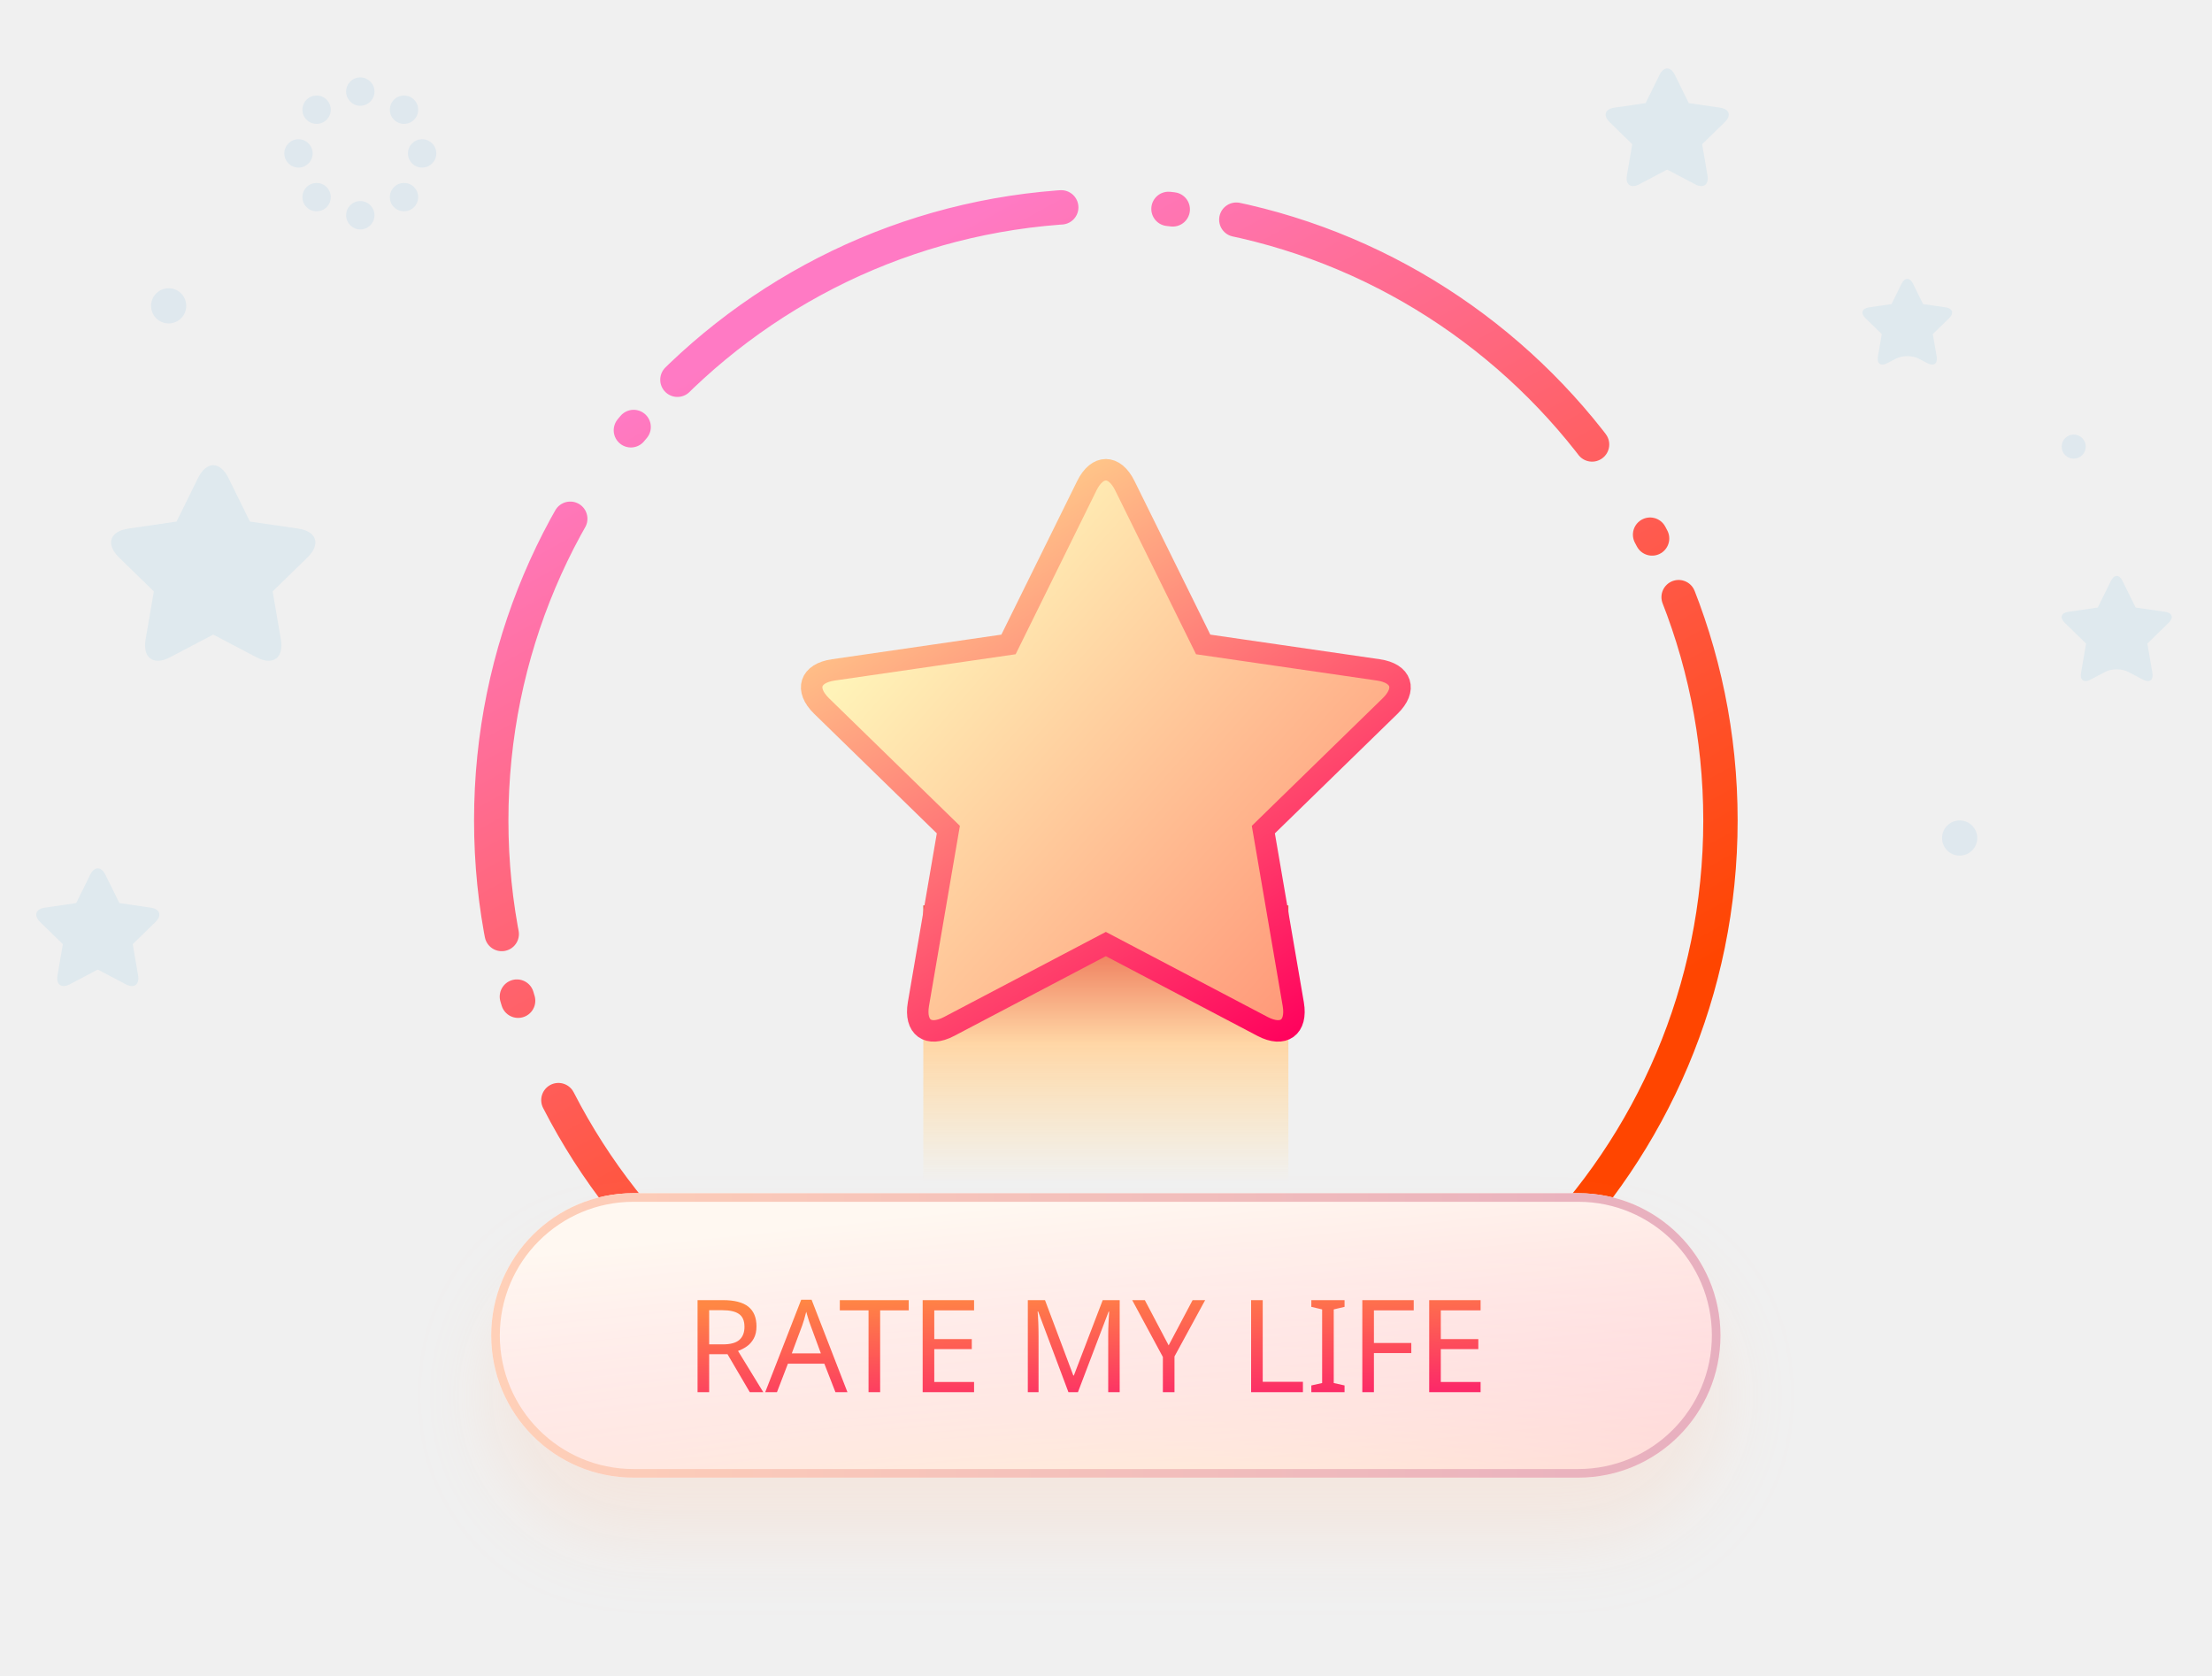
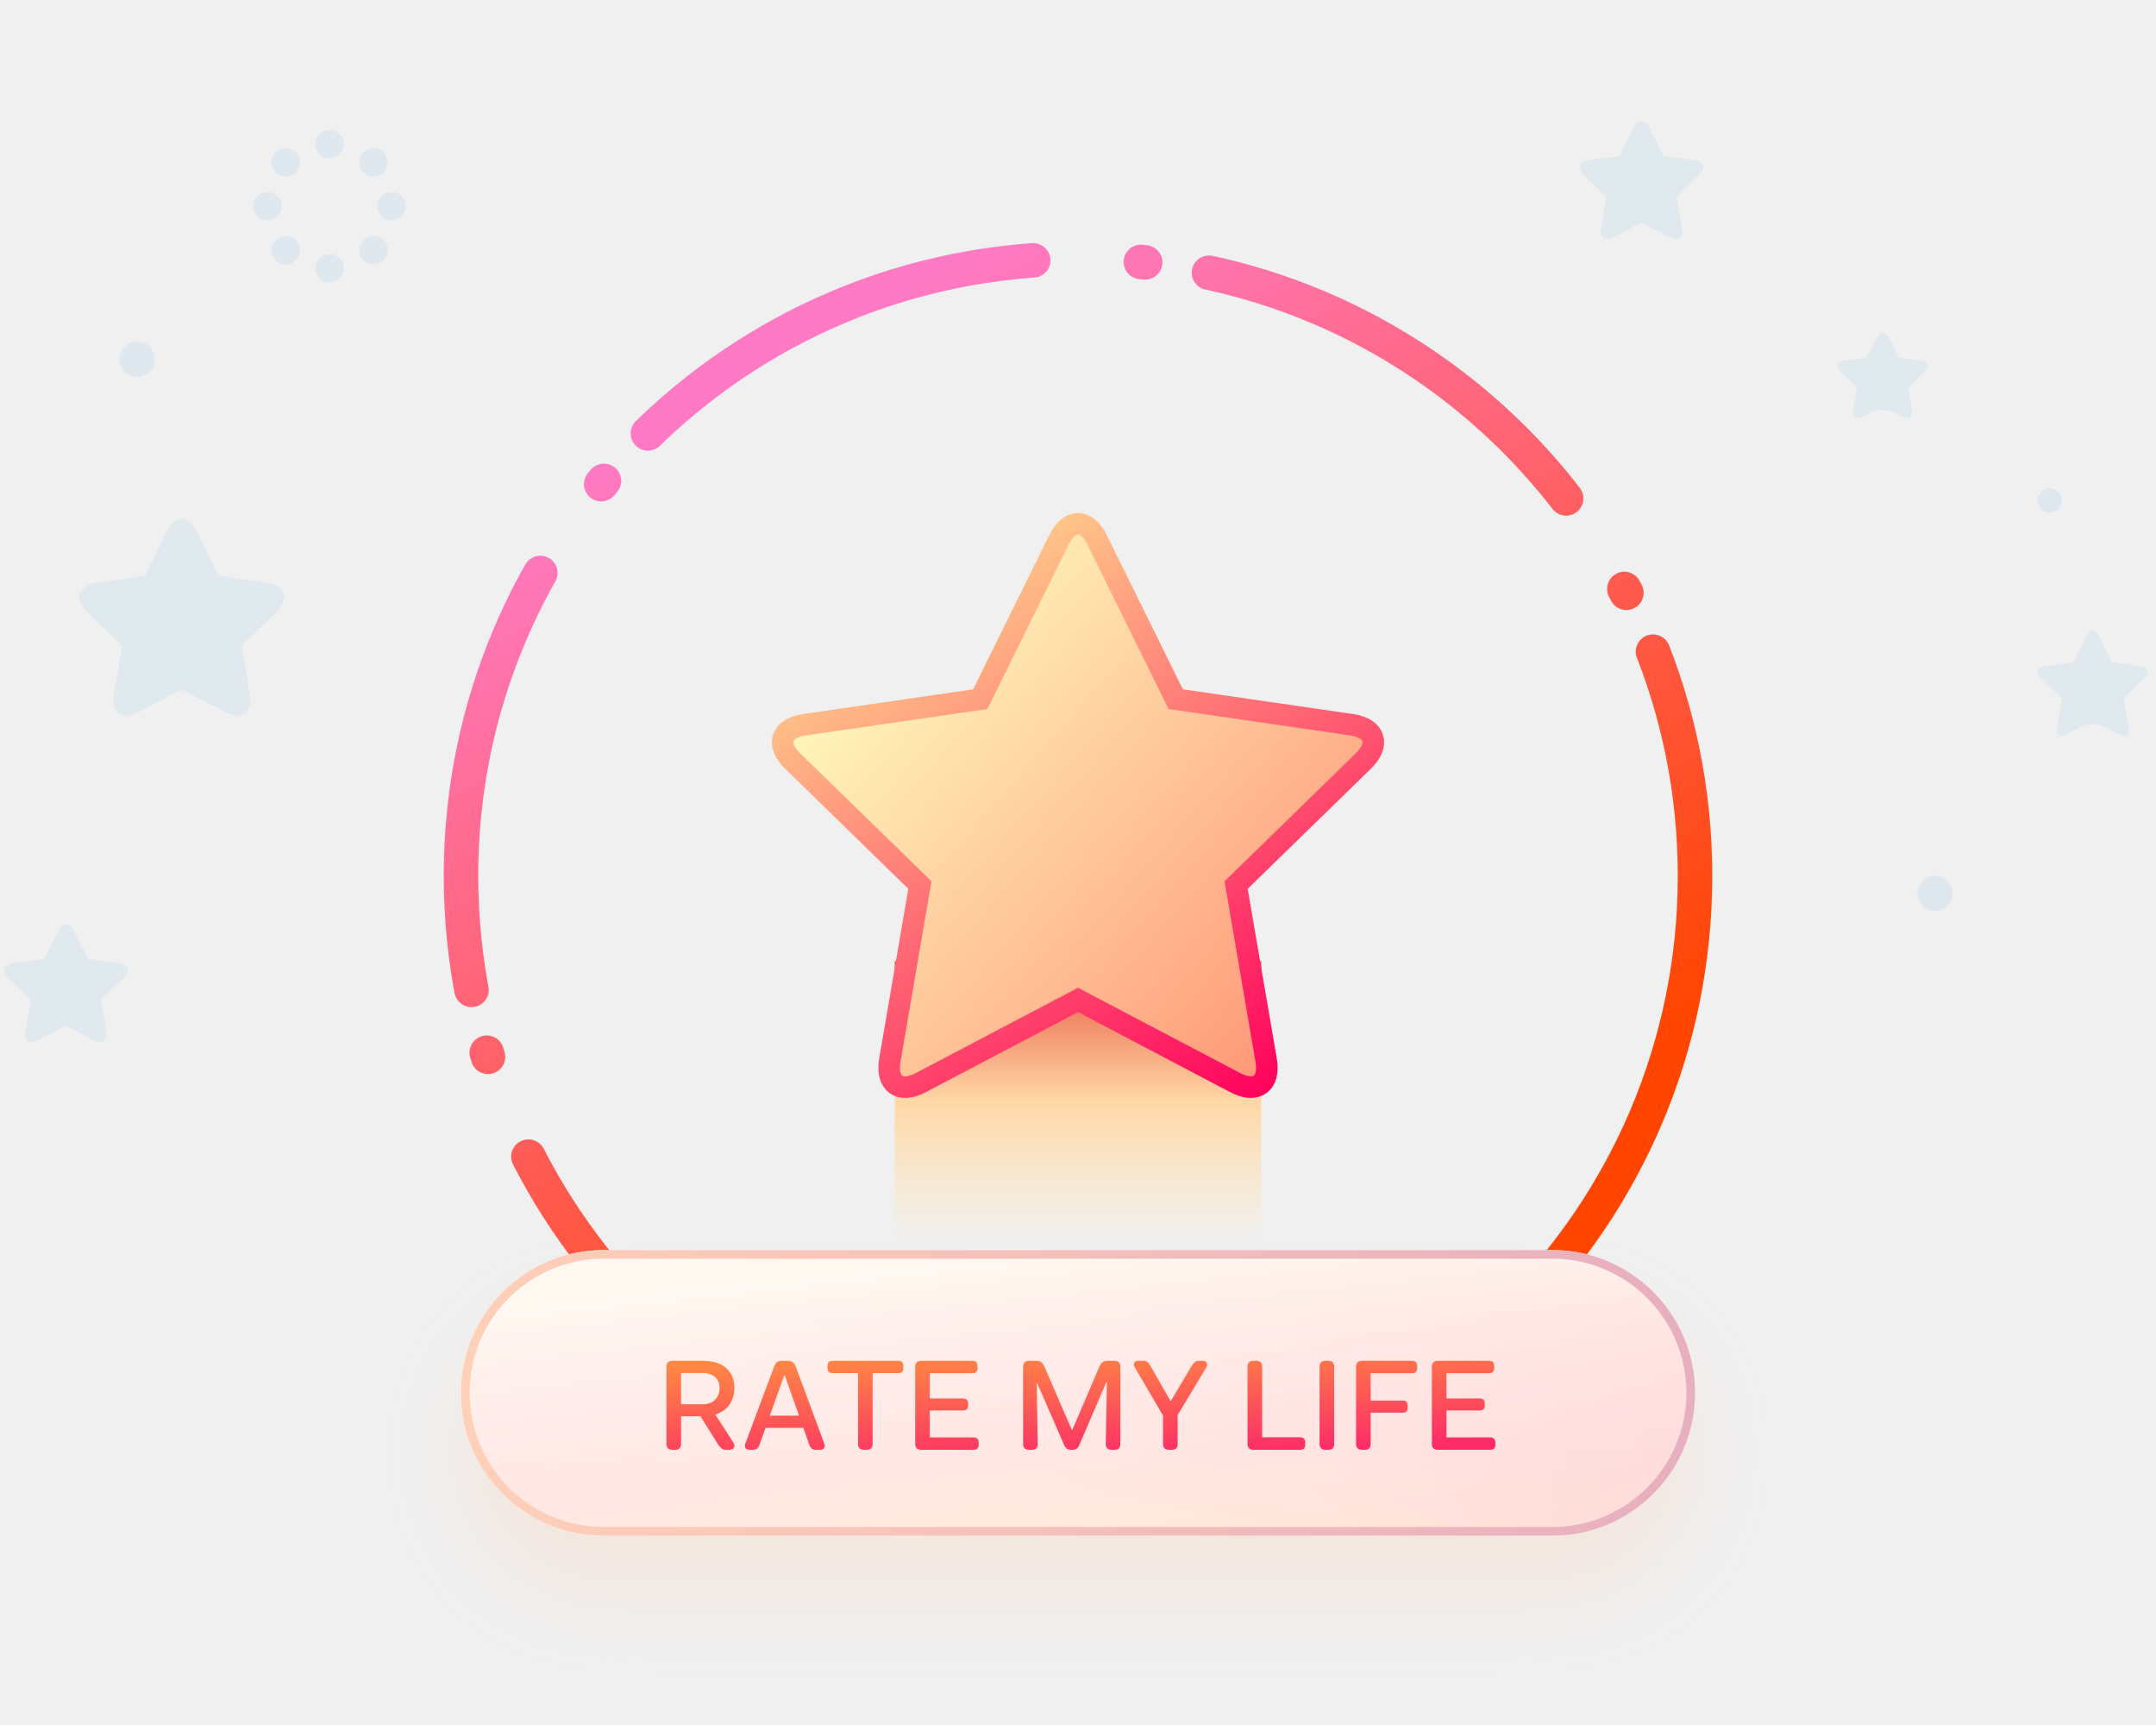
- <svg xmlns="http://www.w3.org/2000/svg" xmlns:xlink="http://www.w3.org/1999/xlink" width="515px" height="390px" viewBox="0 0 515 390" version="1.1">
+ <svg xmlns="http://www.w3.org/2000/svg" xmlns:xlink="http://www.w3.org/1999/xlink" width="500px" height="400px" viewBox="0 0 500 400" version="1.1">
  <defs>
    <linearGradient x1="58.999%" y1="83.904%" x2="19.088%" y2="12.165%" id="linearGradient-1">
      <stop stop-color="#FF4500" offset="0%" />
      <stop stop-color="#FF7AC4" offset="100%" />
    </linearGradient>
    <linearGradient x1="50%" y1="0%" x2="50%" y2="97.632%" id="linearGradient-2">
      <stop stop-color="#E7543B" offset="0%" />
      <stop stop-color="#FFD6A5" offset="49.677%" />
      <stop stop-color="#FFE4AE" stop-opacity="0" offset="100%" />
    </linearGradient>
    <linearGradient x1="50%" y1="0%" x2="95.649%" y2="100%" id="linearGradient-3">
      <stop stop-color="#FFF8F1" offset="0%" />
      <stop stop-color="#FFCACE" offset="100%" />
    </linearGradient>
    <radialGradient cx="50%" cy="134.409%" fx="50%" fy="134.409%" r="120.258%" id="radialGradient-4">
      <stop stop-color="#FFE500" offset="0%" />
      <stop stop-color="#7B6AC7" stop-opacity="0" offset="100%" />
    </radialGradient>
    <linearGradient x1="0%" y1="50%" x2="100%" y2="50%" id="linearGradient-5">
      <stop stop-color="#FFD0B8" offset="0%" />
      <stop stop-color="#E7AFBF" offset="100%" />
    </linearGradient>
-     <rect id="path-6" x="456.37" y="596.771" width="286.189" height="66.21" rx="33.105" />
+     <rect id="path-6" x="106.906" y="261.874" width="286.189" height="66.21" rx="33.105" />
    <filter x="-50%" y="-50%" width="200%" height="200%" filterUnits="objectBoundingBox" id="filter-7">
      <feOffset dx="0" dy="14" in="SourceAlpha" result="shadowOffsetOuter1" />
      <feGaussianBlur stdDeviation="8.5" in="shadowOffsetOuter1" result="shadowBlurOuter1" />
      <feComposite in="shadowBlurOuter1" in2="SourceAlpha" operator="out" result="shadowBlurOuter1" />
      <feColorMatrix values="0 0 0 0 1   0 0 0 0 0.766   0 0 0 0 0.635  0 0 0 0.214 0" type="matrix" in="shadowBlurOuter1" />
    </filter>
    <mask id="mask-8" maskContentUnits="userSpaceOnUse" maskUnits="objectBoundingBox" x="0" y="0" width="286.189" height="66.21" fill="white">
      <use xlink:href="#path-6" />
    </mask>
    <linearGradient x1="5.208%" y1="37.37%" x2="78.017%" y2="99.121%" id="linearGradient-9">
      <stop stop-color="#FFF3B8" offset="0%" />
      <stop stop-color="#FF9A7A" offset="100%" />
    </linearGradient>
    <linearGradient x1="22.285%" y1="8.359%" x2="83.05%" y2="100%" id="linearGradient-10">
      <stop stop-color="#FFD08B" offset="0%" />
      <stop stop-color="#FF025D" offset="100%" />
    </linearGradient>
    <linearGradient x1="38.413%" y1="-9.991%" x2="86.032%" y2="100%" id="linearGradient-11">
      <stop stop-color="#FF8744" offset="0%" />
      <stop stop-color="#FC2A68" offset="100%" />
    </linearGradient>
  </defs>
  <g id="Page-1" stroke="none" stroke-width="1" fill="none" fill-rule="evenodd">
-     <g id="Artboard-1" transform="translate(-342, -319)">
-       <circle id="Oval-1" stroke="url(#linearGradient-1)" stroke-width="8" stroke-linecap="round" stroke-dasharray="100,25,1,15" cx="599.464" cy="509.991" r="143.094" />
-       <rect id="Rectangle-2" fill="url(#linearGradient-2)" x="556.964" y="529.771" width="85" height="66.21" />
-       <g id="Rectangle-1">
-         <use fill="black" fill-opacity="1" filter="url(#filter-7)" xlink:href="#path-6" />
-         <use fill="url(#linearGradient-3)" fill-rule="evenodd" xlink:href="#path-6" />
-         <use fill="url(#radialGradient-4)" fill-rule="evenodd" style="mix-blend-mode: screen;" xlink:href="#path-6" />
-         <use stroke="url(#linearGradient-5)" mask="url(#mask-8)" stroke-width="4" xlink:href="#path-6" />
+     <g id="Artboard">
+       <g id="RML" transform="translate(0, 28)">
+         <circle id="Oval-1" stroke="url(#linearGradient-1)" stroke-width="8" stroke-linecap="round" stroke-dasharray="100,25,1,15" cx="250" cy="175.094" r="143.094" />
+         <rect id="Rectangle-2" fill="url(#linearGradient-2)" x="207.5" y="194.874" width="85" height="66.21" />
+         <g id="Rectangle-1">
+           <use fill="black" fill-opacity="1" filter="url(#filter-7)" xlink:href="#path-6" />
+           <use fill="url(#linearGradient-3)" fill-rule="evenodd" xlink:href="#path-6" />
+           <use fill="url(#radialGradient-4)" fill-rule="evenodd" style="mix-blend-mode: screen;" xlink:href="#path-6" />
+           <use stroke="url(#linearGradient-5)" mask="url(#mask-8)" stroke-width="4" xlink:href="#path-6" />
+         </g>
+         <path d="M250,203.871 L213.522,223.048 C208.637,225.617 205.433,223.287 206.365,217.849 L213.332,177.23 L183.821,148.464 C179.868,144.611 181.094,140.844 186.555,140.051 L227.338,134.124 L245.577,97.169 C248.02,92.219 251.981,92.221 254.423,97.169 L272.662,134.124 L313.445,140.051 C318.908,140.844 320.13,144.613 316.179,148.464 L286.668,177.23 L293.635,217.849 C294.568,223.289 291.361,225.616 286.478,223.048 L250,203.871 Z" id="Star-1" stroke="url(#linearGradient-10)" stroke-width="5" fill="url(#linearGradient-9)" />
+         <path d="M42.183,131.827 L32.166,137.094 C28.258,139.148 25.696,137.278 26.441,132.934 L28.354,121.78 L20.25,113.88 C17.088,110.798 18.075,107.784 22.437,107.15 L33.637,105.523 L38.645,95.374 C40.599,91.415 43.771,91.422 45.721,95.374 L50.73,105.523 L61.93,107.15 C66.299,107.785 67.273,110.804 64.117,113.88 L56.012,121.78 L57.926,132.934 C58.672,137.286 56.102,139.144 52.201,137.094 L42.183,131.827 Z" id="Star-1" fill="#DFE9EE" />
+         <path d="M439.247,67.591 C437.783,66.821 435.415,66.817 433.943,67.591 L431.901,68.664 C430.437,69.434 429.475,68.744 429.756,67.105 L430.652,61.879 L426.855,58.177 C425.67,57.022 426.029,55.894 427.674,55.655 L432.922,54.892 L435.269,50.136 C436.002,48.653 437.185,48.645 437.921,50.136 L440.268,54.892 L445.516,55.655 C447.154,55.893 447.527,57.016 446.336,58.177 L442.538,61.879 L443.435,67.105 C443.715,68.736 442.761,69.438 441.289,68.664 L439.247,67.591 Z" id="Star-1" fill="#DFE9EE" />
+         <path d="M488.009,140.504 C486.54,139.732 484.161,139.731 482.692,140.504 L479.188,142.346 C477.72,143.117 476.757,142.419 477.038,140.783 L478.215,133.922 L473.23,129.063 C472.042,127.905 472.409,126.773 474.051,126.534 L480.94,125.533 L484.021,119.291 C484.755,117.803 485.945,117.803 486.679,119.291 L489.76,125.533 L496.65,126.534 C498.291,126.773 498.659,127.904 497.471,129.063 L492.486,133.922 L493.663,140.783 C493.943,142.418 492.981,143.118 491.512,142.346 L488.009,140.504 Z" id="Star-1" fill="#DFE9EE" />
+         <path d="M380.694,23.586 L374.182,27.009 C372.224,28.038 370.941,27.099 371.314,24.925 L372.557,17.674 L367.29,12.54 C365.705,10.995 366.203,9.485 368.385,9.167 L375.665,8.11 L378.921,1.513 C379.9,-0.471 381.49,-0.465 382.467,1.513 L385.722,8.11 L393.002,9.167 C395.191,9.486 395.677,11 394.098,12.54 L388.83,17.674 L390.073,24.925 C390.447,27.105 389.157,28.035 387.205,27.009 L380.694,23.586 Z" id="Star-1" fill="#DFE9EE" />
+         <path d="M15.305,209.812 L8.793,213.236 C6.835,214.265 5.552,213.325 5.925,211.152 L7.168,203.901 L1.901,198.766 C0.316,197.222 0.814,195.711 2.996,195.394 L10.276,194.336 L13.532,187.74 C14.511,185.756 16.101,185.762 17.078,187.74 L20.333,194.336 L27.613,195.394 C29.802,195.712 30.288,197.227 28.709,198.766 L23.441,203.901 L24.685,211.152 C25.058,213.332 23.768,214.262 21.816,213.236 L15.305,209.812 Z" id="Star-1" fill="#DFE9EE" />
+         <path d="M154.555,306.839 C154.555,307.279 154.675,307.614 154.915,307.844 C155.155,308.074 155.495,308.189 155.935,308.189 L156.595,308.189 C157.035,308.189 157.37,308.074 157.6,307.844 C157.83,307.614 157.945,307.279 157.945,306.839 L157.945,300.419 L162.445,300.419 L166.465,306.839 C166.785,307.299 167.07,307.639 167.32,307.859 C167.57,308.079 167.915,308.189 168.355,308.189 L169.165,308.189 C169.605,308.189 169.945,308.034 170.185,307.724 C170.425,307.414 170.355,306.959 169.975,306.359 L165.895,299.999 C167.335,299.559 168.43,298.794 169.18,297.704 C169.93,296.614 170.305,295.319 170.305,293.819 C170.305,291.859 169.67,290.324 168.4,289.214 C167.13,288.104 165.295,287.549 162.895,287.549 L155.935,287.549 C155.495,287.549 155.155,287.664 154.915,287.894 C154.675,288.124 154.555,288.459 154.555,288.899 L154.555,306.839 Z M157.945,297.629 L157.945,290.369 L162.865,290.369 C164.145,290.369 165.135,290.684 165.835,291.314 C166.535,291.944 166.885,292.789 166.885,293.849 C166.885,294.909 166.545,295.804 165.865,296.534 C165.185,297.264 164.185,297.629 162.865,297.629 L157.945,297.629 Z M172.885,306.659 C172.685,307.179 172.685,307.564 172.885,307.814 C173.085,308.064 173.425,308.189 173.905,308.189 L174.625,308.189 C175.065,308.189 175.395,308.084 175.615,307.874 C175.835,307.664 176.025,307.339 176.185,306.899 L177.535,303.089 L186.295,303.089 L187.645,306.899 C187.805,307.339 187.995,307.664 188.215,307.874 C188.435,308.084 188.765,308.189 189.205,308.189 L190.105,308.189 C190.585,308.189 190.92,308.064 191.11,307.814 C191.3,307.564 191.305,307.179 191.125,306.659 L184.555,288.899 C184.395,288.459 184.165,288.124 183.865,287.894 C183.565,287.664 183.165,287.549 182.665,287.549 L181.315,287.549 C180.815,287.549 180.43,287.664 180.16,287.894 C179.89,288.124 179.675,288.459 179.515,288.899 L172.885,306.659 Z M178.525,300.269 L181.885,290.909 L182.005,290.909 L185.305,300.269 L178.525,300.269 Z M198.985,306.839 C198.985,307.279 199.105,307.614 199.345,307.844 C199.585,308.074 199.925,308.189 200.365,308.189 L201.025,308.189 C201.465,308.189 201.8,308.074 202.03,307.844 C202.26,307.614 202.375,307.279 202.375,306.839 L202.375,290.399 L208.285,290.399 C208.685,290.399 208.985,290.299 209.185,290.099 C209.385,289.899 209.485,289.609 209.485,289.229 L209.485,288.719 C209.485,288.339 209.385,288.049 209.185,287.849 C208.985,287.649 208.685,287.549 208.285,287.549 L193.075,287.549 C192.695,287.549 192.405,287.649 192.205,287.849 C192.005,288.049 191.905,288.339 191.905,288.719 L191.905,289.229 C191.905,289.609 192.005,289.899 192.205,290.099 C192.405,290.299 192.695,290.399 193.075,290.399 L198.985,290.399 L198.985,306.839 Z M212.245,306.839 C212.245,307.279 212.365,307.614 212.605,307.844 C212.845,308.074 213.185,308.189 213.625,308.189 L225.775,308.189 C226.155,308.189 226.45,308.089 226.66,307.889 C226.87,307.689 226.975,307.399 226.975,307.019 L226.975,306.509 C226.975,306.129 226.87,305.834 226.66,305.624 C226.45,305.414 226.155,305.309 225.775,305.309 L215.635,305.309 L215.635,299.069 L223.345,299.069 C223.725,299.069 224.015,298.974 224.215,298.784 C224.415,298.594 224.515,298.309 224.515,297.929 L224.515,297.419 C224.515,297.039 224.415,296.754 224.215,296.564 C224.015,296.374 223.725,296.279 223.345,296.279 L215.635,296.279 L215.635,290.429 L225.505,290.429 C225.905,290.429 226.205,290.324 226.405,290.114 C226.605,289.904 226.705,289.609 226.705,289.229 L226.705,288.719 C226.705,288.339 226.605,288.049 226.405,287.849 C226.205,287.649 225.905,287.549 225.505,287.549 L213.625,287.549 C213.185,287.549 212.845,287.664 212.605,287.894 C212.365,288.124 212.245,288.459 212.245,288.899 L212.245,306.839 Z M237.265,306.839 C237.265,307.279 237.385,307.614 237.625,307.844 C237.865,308.074 238.205,308.189 238.645,308.189 L239.305,308.189 C239.745,308.189 240.085,308.074 240.325,307.844 C240.565,307.614 240.675,307.279 240.655,306.839 L240.415,292.739 L240.535,292.739 L246.685,306.839 C246.885,307.319 247.11,307.664 247.36,307.874 C247.61,308.084 247.945,308.189 248.365,308.189 L248.725,308.189 C249.145,308.189 249.485,308.084 249.745,307.874 C250.005,307.664 250.225,307.319 250.405,306.839 L256.585,292.469 L256.705,292.469 L256.435,306.839 C256.435,307.279 256.55,307.614 256.78,307.844 C257.01,308.074 257.345,308.189 257.785,308.189 L258.475,308.189 C258.915,308.189 259.25,308.074 259.48,307.844 C259.71,307.614 259.825,307.279 259.825,306.839 L259.825,288.899 C259.825,288.459 259.71,288.124 259.48,287.894 C259.25,287.664 258.915,287.549 258.475,287.549 L256.825,287.549 C256.385,287.549 256.005,287.664 255.685,287.894 C255.365,288.124 255.125,288.459 254.965,288.899 L248.665,303.599 L248.575,303.599 L242.215,288.899 C242.015,288.459 241.78,288.124 241.51,287.894 C241.24,287.664 240.885,287.549 240.445,287.549 L238.645,287.549 C238.205,287.549 237.865,287.664 237.625,287.894 C237.385,288.124 237.265,288.459 237.265,288.899 L237.265,306.839 Z M269.725,306.839 C269.725,307.279 269.84,307.614 270.07,307.844 C270.3,308.074 270.635,308.189 271.075,308.189 L271.765,308.189 C272.205,308.189 272.54,308.074 272.77,307.844 C273,307.614 273.115,307.279 273.115,306.839 L273.115,300.119 L279.685,289.199 C279.985,288.699 280.045,288.299 279.865,287.999 C279.685,287.699 279.375,287.549 278.935,287.549 L278.155,287.549 C277.675,287.549 277.315,287.649 277.075,287.849 C276.835,288.049 276.595,288.349 276.355,288.749 L271.555,296.819 L271.435,296.819 L266.815,288.749 C266.575,288.349 266.345,288.049 266.125,287.849 C265.905,287.649 265.545,287.549 265.045,287.549 L263.995,287.549 C263.555,287.549 263.245,287.699 263.065,287.999 C262.885,288.299 262.945,288.699 263.245,289.199 L269.725,300.239 L269.725,306.839 Z M289.315,306.839 C289.315,307.279 289.435,307.614 289.675,307.844 C289.915,308.074 290.255,308.189 290.695,308.189 L301.495,308.189 C301.895,308.189 302.195,308.089 302.395,307.889 C302.595,307.689 302.695,307.399 302.695,307.019 L302.695,306.479 C302.695,306.099 302.595,305.804 302.395,305.594 C302.195,305.384 301.895,305.279 301.495,305.279 L292.705,305.279 L292.705,288.899 C292.705,288.459 292.59,288.124 292.36,287.894 C292.13,287.664 291.795,287.549 291.355,287.549 L290.695,287.549 C290.255,287.549 289.915,287.664 289.675,287.894 C289.435,288.124 289.315,288.459 289.315,288.899 L289.315,306.839 Z M306.025,306.839 C306.025,307.279 306.145,307.614 306.385,307.844 C306.625,308.074 306.965,308.189 307.405,308.189 L308.065,308.189 C308.505,308.189 308.84,308.074 309.07,307.844 C309.3,307.614 309.415,307.279 309.415,306.839 L309.415,288.899 C309.415,288.459 309.3,288.124 309.07,287.894 C308.84,287.664 308.505,287.549 308.065,287.549 L307.405,287.549 C306.965,287.549 306.625,287.664 306.385,287.894 C306.145,288.124 306.025,288.459 306.025,288.899 L306.025,306.839 Z M314.485,306.839 C314.485,307.279 314.605,307.614 314.845,307.844 C315.085,308.074 315.425,308.189 315.865,308.189 L316.525,308.189 C316.965,308.189 317.3,308.074 317.53,307.844 C317.76,307.614 317.875,307.279 317.875,306.839 L317.875,299.579 L325.285,299.579 C325.665,299.579 325.955,299.479 326.155,299.279 C326.355,299.079 326.455,298.789 326.455,298.409 L326.455,297.899 C326.455,297.519 326.355,297.234 326.155,297.044 C325.955,296.854 325.665,296.759 325.285,296.759 L317.875,296.759 L317.875,290.429 L327.475,290.429 C327.855,290.429 328.145,290.324 328.345,290.114 C328.545,289.904 328.645,289.609 328.645,289.229 L328.645,288.719 C328.645,288.339 328.545,288.049 328.345,287.849 C328.145,287.649 327.855,287.549 327.475,287.549 L315.865,287.549 C315.425,287.549 315.085,287.664 314.845,287.894 C314.605,288.124 314.485,288.459 314.485,288.899 L314.485,306.839 Z M332.065,306.839 C332.065,307.279 332.185,307.614 332.425,307.844 C332.665,308.074 333.005,308.189 333.445,308.189 L345.595,308.189 C345.975,308.189 346.27,308.089 346.48,307.889 C346.69,307.689 346.795,307.399 346.795,307.019 L346.795,306.509 C346.795,306.129 346.69,305.834 346.48,305.624 C346.27,305.414 345.975,305.309 345.595,305.309 L335.455,305.309 L335.455,299.069 L343.165,299.069 C343.545,299.069 343.835,298.974 344.035,298.784 C344.235,298.594 344.335,298.309 344.335,297.929 L344.335,297.419 C344.335,297.039 344.235,296.754 344.035,296.564 C343.835,296.374 343.545,296.279 343.165,296.279 L335.455,296.279 L335.455,290.429 L345.325,290.429 C345.725,290.429 346.025,290.324 346.225,290.114 C346.425,289.904 346.525,289.609 346.525,289.229 L346.525,288.719 C346.525,288.339 346.425,288.049 346.225,287.849 C346.025,287.649 345.725,287.549 345.325,287.549 L333.445,287.549 C333.005,287.549 332.665,287.664 332.425,287.894 C332.185,288.124 332.065,288.459 332.065,288.899 L332.065,306.839 Z" id="RATE-MY-LIFE" fill="url(#linearGradient-11)" />
+         <path d="M76.421,8.726 C78.245,8.726 79.723,7.248 79.723,5.424 C79.723,3.601 78.245,2.122 76.421,2.122 C74.597,2.122 73.119,3.601 73.119,5.424 C73.119,7.248 74.597,8.726 76.421,8.726 Z M90.814,23.12 C92.638,23.12 94.116,21.641 94.116,19.817 C94.116,17.994 92.638,16.515 90.814,16.515 C88.991,16.515 87.512,17.994 87.512,19.817 C87.512,21.641 88.991,23.12 90.814,23.12 Z M76.421,37.513 C78.245,37.513 79.723,36.034 79.723,34.211 C79.723,32.387 78.245,30.908 76.421,30.908 C74.597,30.908 73.119,32.387 73.119,34.211 C73.119,36.034 74.597,37.513 76.421,37.513 Z M62.028,23.12 C63.852,23.12 65.33,21.641 65.33,19.817 C65.33,17.994 63.852,16.515 62.028,16.515 C60.204,16.515 58.726,17.994 58.726,19.817 C58.726,21.641 60.204,23.12 62.028,23.12 Z M84.264,11.975 C85.553,13.264 87.644,13.264 88.934,11.975 C90.223,10.685 90.223,8.594 88.934,7.305 C87.644,6.015 85.553,6.015 84.264,7.305 C82.974,8.594 82.974,10.685 84.264,11.975 Z M84.264,32.33 C85.553,33.619 87.644,33.619 88.934,32.33 C90.223,31.04 90.223,28.95 88.934,27.66 C87.644,26.37 85.553,26.37 84.264,27.66 C82.974,28.95 82.974,31.04 84.264,32.33 Z M63.909,32.33 C65.198,33.619 67.289,33.619 68.579,32.33 C69.868,31.04 69.868,28.95 68.579,27.66 C67.289,26.37 65.198,26.37 63.909,27.66 C62.619,28.95 62.619,31.04 63.909,32.33 Z M63.909,11.975 C65.198,13.264 67.289,13.264 68.579,11.975 C69.868,10.685 69.868,8.594 68.579,7.305 C67.289,6.015 65.198,6.015 63.909,7.305 C62.619,8.594 62.619,10.685 63.909,11.975 Z" id="Combined-Shape" fill="#DFE8EE" />
+         <circle id="Oval-10" fill="#DFE8EE" cx="31.802" cy="55.302" r="4.096" />
+         <circle id="Oval-10" fill="#DFE8EE" cx="448.787" cy="179.191" r="4.096" />
+         <circle id="Oval-10" fill="#DFE8EE" cx="475.339" cy="88.071" r="2.806" />
      </g>
-       <path d="M599.464,538.768 L562.986,557.945 C558.101,560.514 554.897,558.184 555.829,552.745 L562.796,512.127 L533.285,483.361 C529.332,479.508 530.558,475.741 536.019,474.947 L576.802,469.021 L595.041,432.065 C597.484,427.116 601.445,427.117 603.887,432.065 L622.126,469.021 L662.909,474.947 C668.372,475.741 669.594,479.51 665.643,483.361 L636.132,512.127 L643.099,552.745 C644.032,558.186 640.826,560.513 635.942,557.945 L599.464,538.768 Z" id="Star-1" stroke="url(#linearGradient-10)" stroke-width="5" fill="url(#linearGradient-9)" />
-       <path d="M391.647,466.724 L381.63,471.99 C377.722,474.045 375.16,472.175 375.905,467.831 L377.818,456.677 L369.714,448.777 C366.552,445.695 367.539,442.681 371.901,442.047 L383.101,440.42 L388.109,430.271 C390.063,426.311 393.235,426.319 395.185,430.271 L400.194,440.42 L411.394,442.047 C415.763,442.682 416.737,445.7 413.581,448.777 L405.476,456.677 L407.39,467.831 C408.136,472.183 405.566,474.041 401.665,471.99 L391.647,466.724 Z" id="Star-1" fill="#DFE9EE" />
-       <path d="M788.711,402.488 C787.247,401.718 784.879,401.714 783.407,402.488 L781.365,403.561 C779.901,404.331 778.939,403.641 779.22,402.002 L780.116,396.775 L776.319,393.074 C775.134,391.919 775.493,390.791 777.138,390.551 L782.386,389.789 L784.733,385.033 C785.466,383.549 786.649,383.542 787.385,385.033 L789.732,389.789 L794.98,390.551 C796.618,390.789 796.991,391.913 795.8,393.074 L792.002,396.775 L792.899,402.002 C793.179,403.633 792.225,404.335 790.753,403.561 L788.711,402.488 Z" id="Star-1" fill="#DFE9EE" />
-       <path d="M837.473,475.401 C836.004,474.629 833.625,474.628 832.156,475.401 L828.652,477.242 C827.184,478.014 826.221,477.315 826.502,475.68 L827.679,468.819 L822.694,463.959 C821.506,462.802 821.873,461.67 823.515,461.431 L830.404,460.43 L833.485,454.188 C834.219,452.7 835.409,452.7 836.143,454.188 L839.224,460.43 L846.114,461.431 C847.755,461.67 848.123,462.801 846.935,463.959 L841.95,468.819 L843.127,475.68 C843.407,477.315 842.445,478.015 840.976,477.242 L837.473,475.401 Z" id="Star-1" fill="#DFE9EE" />
-       <path d="M730.158,358.483 L723.646,361.906 C721.688,362.935 720.405,361.995 720.778,359.822 L722.021,352.571 L716.754,347.436 C715.169,345.892 715.667,344.381 717.849,344.064 L725.129,343.006 L728.385,336.41 C729.364,334.426 730.955,334.432 731.931,336.41 L735.186,343.006 L742.466,344.064 C744.655,344.382 745.141,345.897 743.562,347.436 L738.294,352.571 L739.538,359.822 C739.912,362.002 738.621,362.932 736.669,361.906 L730.158,358.483 Z" id="Star-1" fill="#DFE9EE" />
-       <path d="M364.769,544.709 L358.257,548.132 C356.299,549.162 355.016,548.222 355.389,546.048 L356.632,538.798 L351.365,533.663 C349.781,532.119 350.278,530.608 352.46,530.291 L359.74,529.233 L362.996,522.637 C363.975,520.653 365.566,520.659 366.542,522.637 L369.797,529.233 L377.077,530.291 C379.266,530.609 379.752,532.124 378.173,533.663 L372.905,538.798 L374.149,546.048 C374.523,548.229 373.232,549.159 371.28,548.132 L364.769,544.709 Z" id="Star-1" fill="#DFE9EE" />
-       <text id="RATE-MY-LIFE" fill="url(#linearGradient-11)" font-family="FaktSoftPro-Medium, Fakt Soft Pro" font-size="30" font-weight="400">
-         <tspan x="501.499" y="643.086">RATE MY LIFE</tspan>
-       </text>
-       <path d="M425.885,343.623 C427.709,343.623 429.187,342.145 429.187,340.321 C429.187,338.497 427.709,337.019 425.885,337.019 C424.062,337.019 422.583,338.497 422.583,340.321 C422.583,342.145 424.062,343.623 425.885,343.623 Z M440.278,358.016 C442.102,358.016 443.581,356.538 443.581,354.714 C443.581,352.891 442.102,351.412 440.278,351.412 C438.455,351.412 436.976,352.891 436.976,354.714 C436.976,356.538 438.455,358.016 440.278,358.016 Z M425.885,372.41 C427.709,372.41 429.187,370.931 429.187,369.107 C429.187,367.284 427.709,365.805 425.885,365.805 C424.062,365.805 422.583,367.284 422.583,369.107 C422.583,370.931 424.062,372.41 425.885,372.41 Z M411.492,358.016 C413.316,358.016 414.794,356.538 414.794,354.714 C414.794,352.891 413.316,351.412 411.492,351.412 C409.668,351.412 408.19,352.891 408.19,354.714 C408.19,356.538 409.668,358.016 411.492,358.016 Z M433.728,346.872 C435.017,348.161 437.108,348.161 438.398,346.872 C439.687,345.582 439.687,343.491 438.398,342.202 C437.108,340.912 435.017,340.912 433.728,342.202 C432.438,343.491 432.438,345.582 433.728,346.872 Z M433.728,367.227 C435.017,368.516 437.108,368.516 438.398,367.227 C439.687,365.937 439.687,363.846 438.398,362.557 C437.108,361.267 435.017,361.267 433.728,362.557 C432.438,363.846 432.438,365.937 433.728,367.227 Z M413.373,367.227 C414.662,368.516 416.753,368.516 418.043,367.227 C419.332,365.937 419.332,363.846 418.043,362.557 C416.753,361.267 414.662,361.267 413.373,362.557 C412.083,363.846 412.083,365.937 413.373,367.227 Z M413.373,346.872 C414.662,348.161 416.753,348.161 418.043,346.872 C419.332,345.582 419.332,343.491 418.043,342.202 C416.753,340.912 414.662,340.912 413.373,342.202 C412.083,343.491 412.083,345.582 413.373,346.872 Z" id="Combined-Shape" fill="#DFE8EE" />
-       <circle id="Oval-10" fill="#DFE8EE" cx="381.266" cy="390.199" r="4.096" />
-       <circle id="Oval-10" fill="#DFE8EE" cx="798.251" cy="514.087" r="4.096" />
-       <circle id="Oval-10" fill="#DFE8EE" cx="824.803" cy="422.968" r="2.806" />
    </g>
-     <g id="Artboard-2" />
  </g>
</svg>
